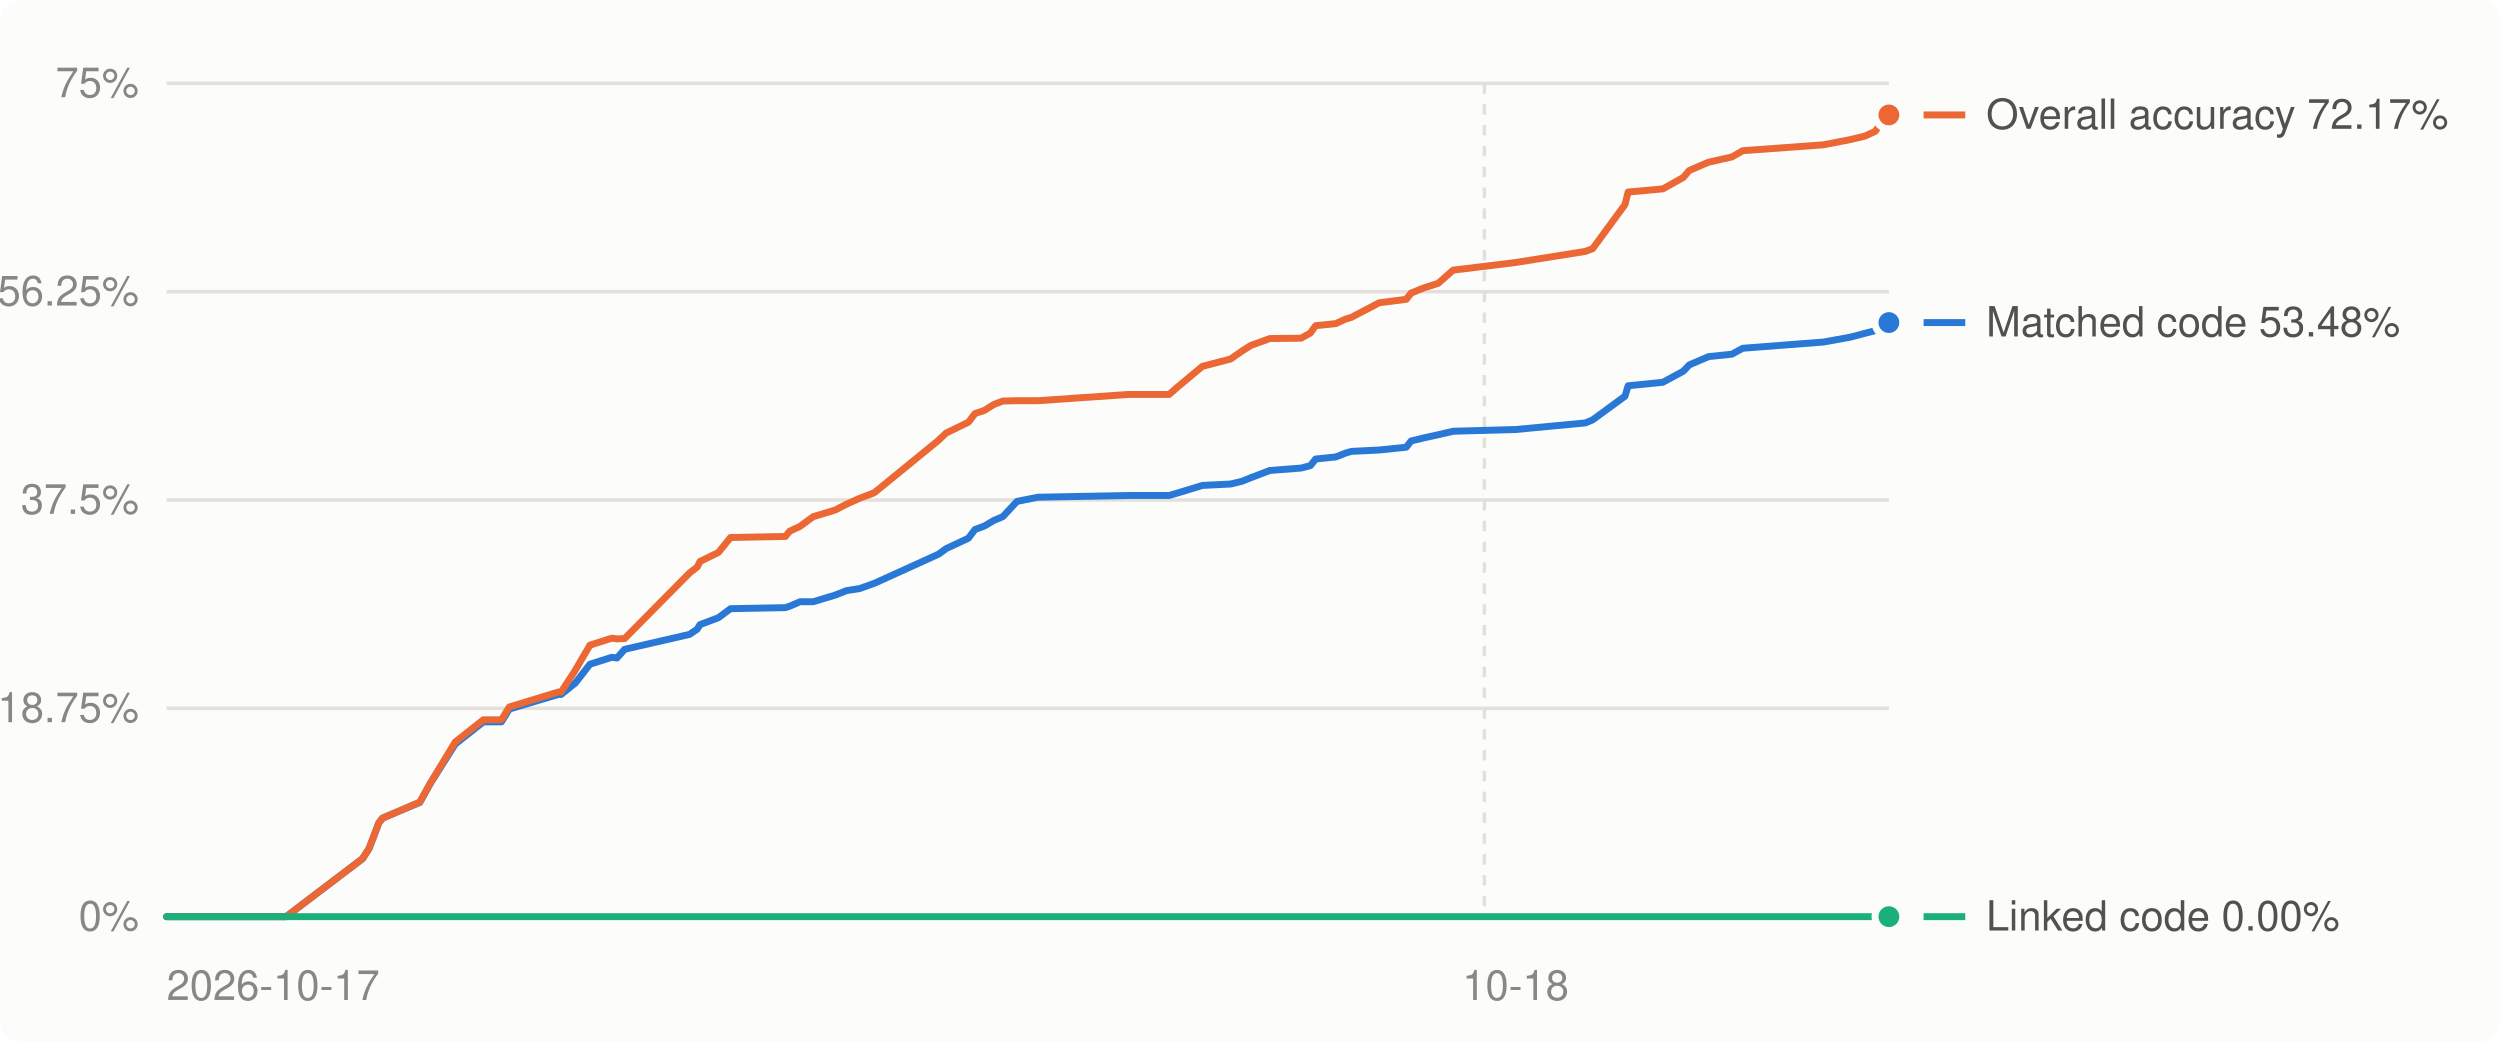
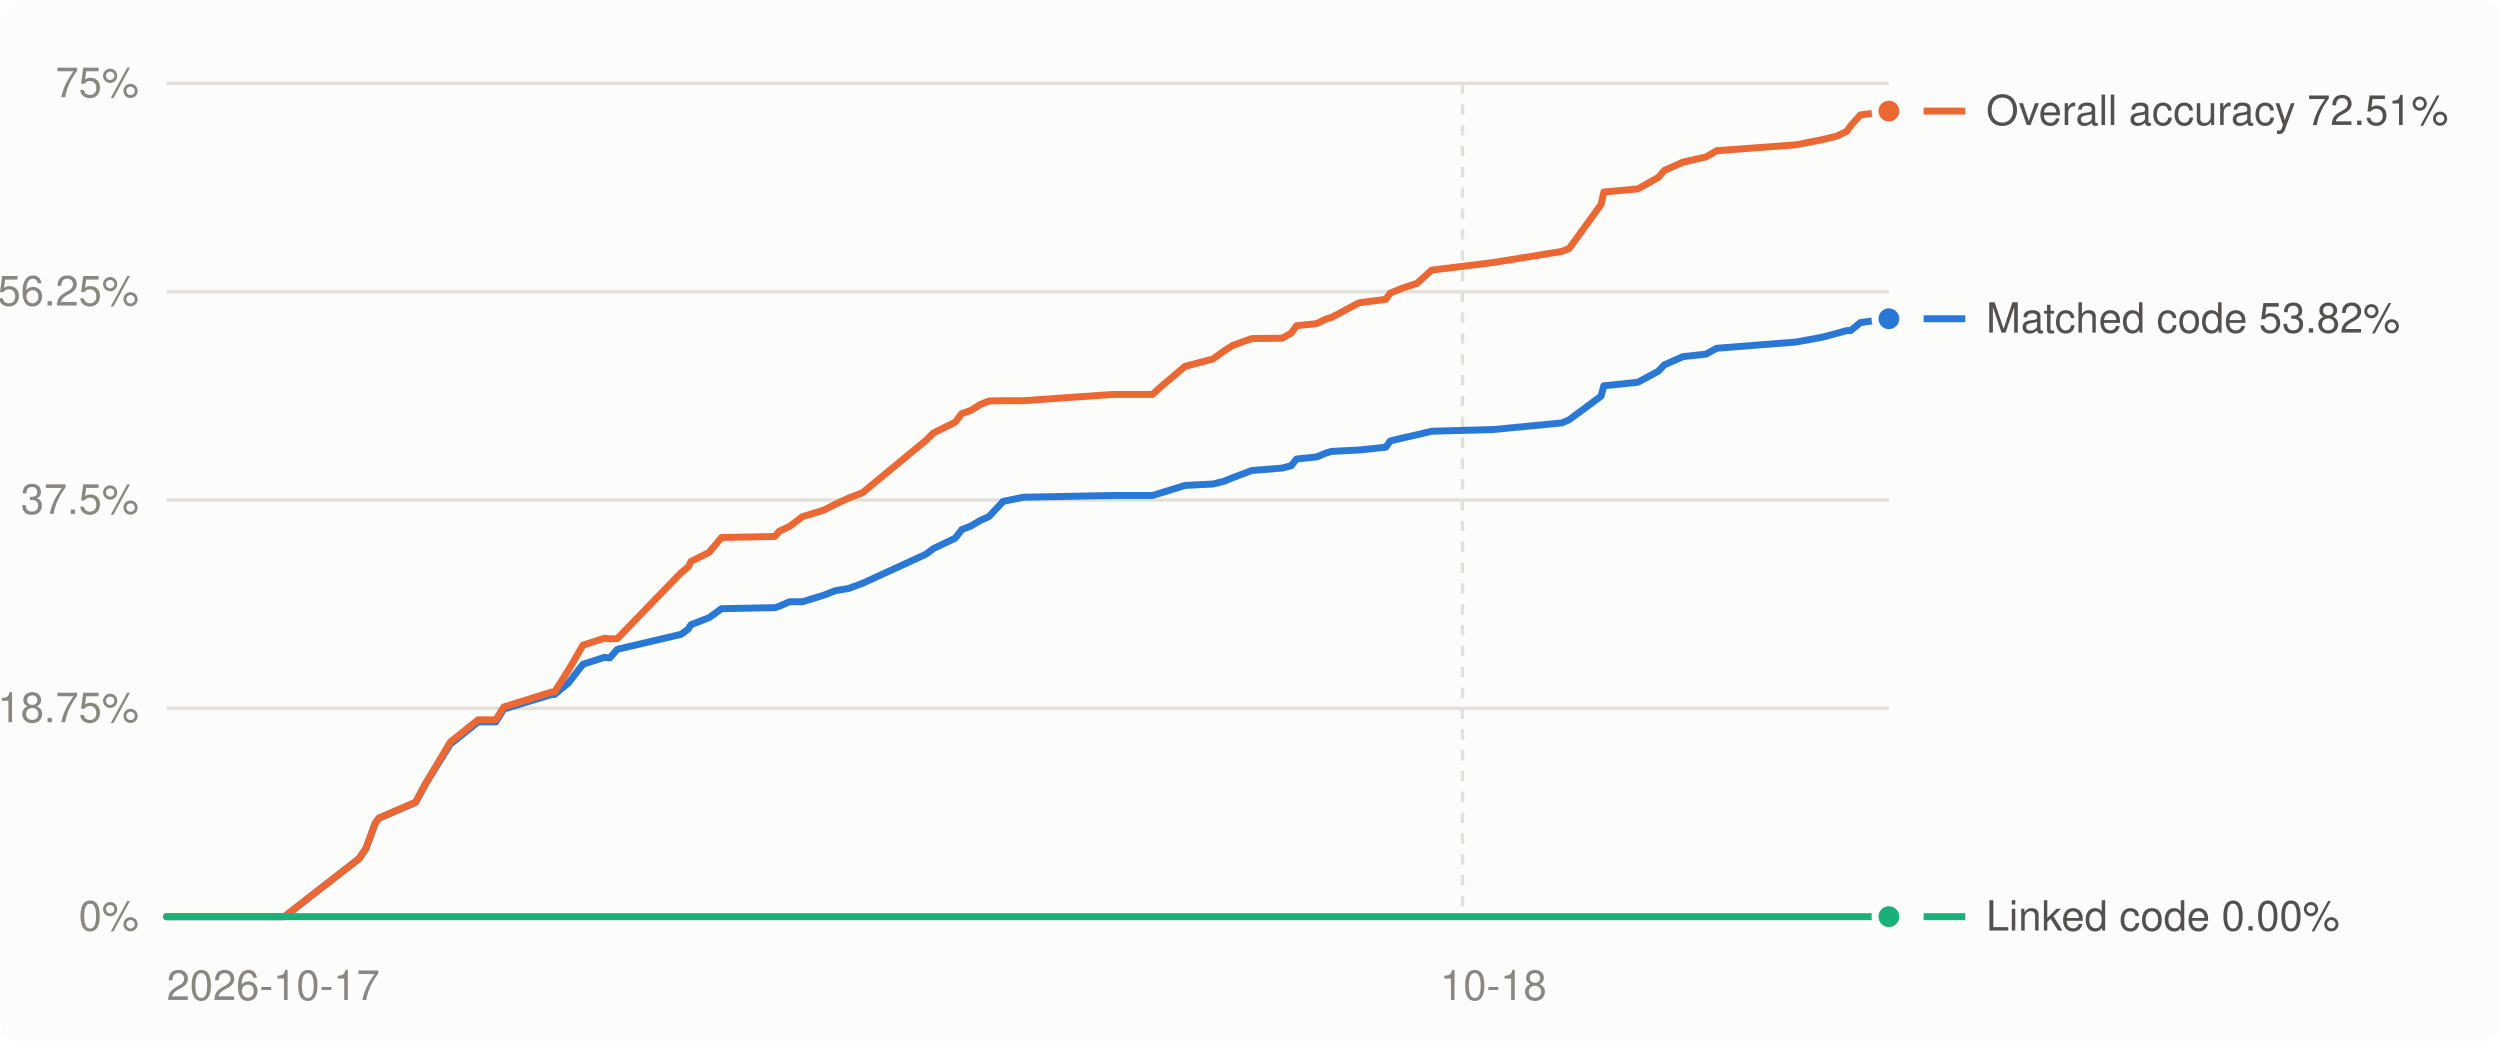
<svg xmlns="http://www.w3.org/2000/svg" viewBox="0 0 720 300" width="720" height="300" role="img" aria-label="Decompilation progress over time">
  <style>
.bg{fill:#fcfcfb}.grid{stroke:#e1e0d9}.muted{fill:#898781}.lbl{fill:#52514e}.ln0{stroke:#2a78d6}.dot0{fill:#2a78d6;stroke:#fcfcfb}.ln1{stroke:#eb6834}.dot1{fill:#eb6834;stroke:#fcfcfb}.ln2{stroke:#1baf7a}.dot2{fill:#1baf7a;stroke:#fcfcfb}
@media (prefers-color-scheme: dark){.bg{fill:#1a1a19}.grid{stroke:#2c2c2a}.muted{fill:#898781}.lbl{fill:#c3c2b7}.ln0{stroke:#3987e5}.dot0{fill:#3987e5;stroke:#1a1a19}.ln1{stroke:#d95926}.dot1{fill:#d95926;stroke:#1a1a19}.ln2{stroke:#199e70}.dot2{fill:#199e70;stroke:#1a1a19}}
text{font:12px -apple-system,BlinkMacSystemFont,'Segoe UI',Helvetica,Arial,sans-serif}
</style>
  <rect class="bg" width="720" height="300" rx="6" />
  <line x1="48" x2="544" y1="264.0" y2="264.0" class="grid" stroke-width="1" />
  <text x="40" y="268.0" class="muted" text-anchor="end">0%</text>
  <line x1="48" x2="544" y1="204.0" y2="204.0" class="grid" stroke-width="1" />
  <text x="40" y="208.0" class="muted" text-anchor="end">18.75%</text>
  <line x1="48" x2="544" y1="144.0" y2="144.0" class="grid" stroke-width="1" />
  <text x="40" y="148.0" class="muted" text-anchor="end">37.5%</text>
  <line x1="48" x2="544" y1="84.0" y2="84.0" class="grid" stroke-width="1" />
  <text x="40" y="88.0" class="muted" text-anchor="end">56.25%</text>
  <line x1="48" x2="544" y1="24.0" y2="24.0" class="grid" stroke-width="1" />
  <text x="40" y="28.0" class="muted" text-anchor="end">75%</text>
-   <line x1="427.5" x2="427.5" y1="24" y2="264" class="grid" stroke-width="1" stroke-dasharray="3 3" />
+   <line x1="421.2" x2="421.2" y1="24" y2="264" class="grid" stroke-width="1" stroke-dasharray="3 3" />
  <text class="muted" x="48.0" y="288" text-anchor="start">2026-10-17</text>
-   <text class="muted" x="436.5" y="288" text-anchor="middle">10-18</text>
-   <polyline points="48.0,264.0 82.4,264.0 104.4,247.3 106.3,244.4 109.1,237.0 110.2,235.6 120.9,231.1 123.9,225.7 131.1,214.3 139.2,207.9 144.4,207.9 146.7,204.2 160.8,200.0 161.6,200.0 165.7,196.7 169.9,191.3 176.2,189.3 177.7,189.5 179.9,187.0 198.6,182.7 200.8,181.2 201.6,179.9 206.9,177.9 210.4,175.3 226.2,175.0 227.4,174.6 230.4,173.3 234.2,173.3 240.5,171.4 243.8,170.1 247.6,169.5 251.8,168.0 270.3,159.6 272.5,158.0 278.9,155.0 280.8,152.5 283.5,151.5 286.2,149.9 288.8,148.8 292.9,144.4 298.9,143.2 325.0,142.7 336.7,142.7 339.1,142.0 346.3,139.8 354.4,139.4 357.7,138.6 360.2,137.6 365.7,135.5 374.7,134.8 377.4,134.1 378.9,132.2 384.7,131.6 387.5,130.5 389.2,130.0 397.2,129.6 405.0,128.8 406.4,127.0 410.1,126.1 414.2,125.2 418.5,124.2 436.5,123.7 456.6,121.8 458.7,120.9 468.0,114.1 468.9,111.1 478.9,110.1 484.8,106.9 486.5,105.1 492.1,102.7 498.8,102.0 501.9,100.3 525.2,98.5 532.9,97.1 537.1,96.0 540.1,95.2 541.2,95.2 544.0,92.9" fill="none" class="ln0" stroke-width="2" stroke-linejoin="round" stroke-linecap="round" />
-   <polyline points="48.0,264.0 82.4,264.0 104.4,247.3 106.3,244.3 109.1,237.0 110.2,235.6 120.9,231.0 123.9,225.6 131.1,213.7 139.2,207.3 144.4,207.3 146.7,203.6 160.8,199.3 161.6,199.3 165.7,193.0 169.9,185.8 176.2,183.8 177.7,184.0 179.9,183.9 198.6,165.0 200.8,163.3 201.6,161.7 206.9,159.1 210.4,154.8 226.2,154.5 227.4,153.0 230.4,151.6 234.2,148.8 240.5,146.9 243.8,145.2 247.6,143.5 251.8,141.9 270.3,126.8 272.5,124.7 278.9,121.6 280.8,119.1 283.5,118.2 286.2,116.5 288.8,115.5 292.9,115.4 298.9,115.4 325.0,113.6 336.7,113.6 339.1,111.5 346.3,105.5 354.4,103.4 357.7,101.1 360.2,99.5 365.7,97.5 374.7,97.4 377.4,95.9 378.9,93.8 384.7,93.2 387.5,91.9 389.2,91.4 397.2,87.2 405.0,86.2 406.4,84.4 410.1,82.9 414.2,81.6 418.5,77.8 436.5,75.6 456.6,72.4 458.7,71.6 468.0,58.9 468.9,55.3 478.9,54.4 484.8,51.1 486.5,49.1 492.1,46.7 498.8,45.2 501.9,43.4 525.2,41.7 532.9,40.2 537.1,39.2 540.1,37.8 541.2,36.2 544.0,33.1" fill="none" class="ln1" stroke-width="2" stroke-linejoin="round" stroke-linecap="round" />
-   <polyline points="48.0,264.0 82.4,264.0 104.4,264.0 106.3,264.0 109.1,264.0 110.2,264.0 120.9,264.0 123.9,264.0 131.1,264.0 139.2,264.0 144.4,264.0 146.7,264.0 160.8,264.0 161.6,264.0 165.7,264.0 169.9,264.0 176.2,264.0 177.7,264.0 179.9,264.0 198.6,264.0 200.8,264.0 201.6,264.0 206.9,264.0 210.4,264.0 226.2,264.0 227.4,264.0 230.4,264.0 234.2,264.0 240.5,264.0 243.8,264.0 247.6,264.0 251.8,264.0 270.3,264.0 272.5,264.0 278.9,264.0 280.8,264.0 283.5,264.0 286.2,264.0 288.8,264.0 292.9,264.0 298.9,264.0 325.0,264.0 336.7,264.0 339.1,264.0 346.3,264.0 354.4,264.0 357.7,264.0 360.2,264.0 365.7,264.0 374.7,264.0 377.4,264.0 378.9,264.0 384.7,264.0 387.5,264.0 389.2,264.0 397.2,264.0 405.0,264.0 406.4,264.0 410.1,264.0 414.2,264.0 418.5,264.0 436.5,264.0 456.6,264.0 458.7,264.0 468.0,264.0 468.9,264.0 478.9,264.0 484.8,264.0 486.5,264.0 492.1,264.0 498.8,264.0 501.9,264.0 525.2,264.0 532.9,264.0 537.1,264.0 540.1,264.0 541.2,264.0 544.0,264.0" fill="none" class="ln2" stroke-width="2" stroke-linejoin="round" stroke-linecap="round" />
-   <circle cx="544.0" cy="92.9" r="4" class="dot0" stroke-width="2" />
-   <circle cx="544.0" cy="33.1" r="4" class="dot1" stroke-width="2" />
+   <text class="muted" x="430.1" y="288" text-anchor="middle">10-18</text>
+   <polyline points="48.0,264.0 81.9,264.0 103.4,247.3 105.4,244.4 108.1,237.0 109.2,235.6 119.7,231.1 122.6,225.7 129.7,214.3 137.7,207.9 142.8,207.9 145.1,204.2 158.9,200.0 159.7,200.0 163.7,196.7 167.9,191.3 174.1,189.3 175.6,189.5 177.8,187.0 196.1,182.7 198.2,181.2 199.0,179.9 204.2,177.9 207.8,175.3 223.2,175.0 224.4,174.6 227.4,173.3 231.1,173.3 237.3,171.4 240.6,170.1 244.3,169.5 248.4,168.0 266.7,159.6 268.8,158.0 275.1,155.0 277.0,152.5 279.6,151.5 282.3,149.9 284.8,148.8 288.9,144.4 294.7,143.2 320.4,142.7 331.9,142.7 334.2,142.0 341.3,139.8 349.3,139.4 352.5,138.6 355.0,137.6 360.5,135.5 369.3,134.8 371.9,134.1 373.4,132.2 379.2,131.6 381.8,130.5 383.5,130.0 391.4,129.6 399.1,128.8 400.4,127.0 404.1,126.1 408.1,125.2 412.3,124.2 430.1,123.7 449.8,121.8 451.9,120.9 461.1,114.1 461.9,111.1 471.7,110.1 477.6,106.9 479.3,105.1 484.7,102.7 491.3,102.0 494.4,100.3 517.3,98.5 524.9,97.1 529.0,96.0 531.9,95.2 533.0,95.2 535.8,92.9 544.0,91.8" fill="none" class="ln0" stroke-width="2" stroke-linejoin="round" stroke-linecap="round" />
+   <polyline points="48.0,264.0 81.9,264.0 103.4,247.3 105.4,244.3 108.1,237.0 109.2,235.6 119.7,231.0 122.6,225.6 129.7,213.7 137.7,207.3 142.8,207.3 145.1,203.6 158.9,199.3 159.7,199.3 163.7,193.0 167.9,185.8 174.1,183.8 175.6,184.0 177.8,183.9 196.1,165.0 198.2,163.3 199.0,161.7 204.2,159.1 207.8,154.8 223.2,154.5 224.4,153.0 227.4,151.6 231.1,148.8 237.3,146.9 240.6,145.2 244.3,143.5 248.4,141.9 266.7,126.8 268.8,124.7 275.1,121.6 277.0,119.1 279.6,118.2 282.3,116.5 284.8,115.5 288.9,115.4 294.7,115.4 320.4,113.6 331.9,113.6 334.2,111.5 341.3,105.5 349.3,103.4 352.5,101.1 355.0,99.5 360.5,97.5 369.3,97.4 371.9,95.9 373.4,93.8 379.2,93.2 381.8,91.9 383.5,91.4 391.4,87.2 399.1,86.2 400.4,84.4 404.1,82.9 408.1,81.6 412.3,77.8 430.1,75.6 449.8,72.4 451.9,71.6 461.1,58.9 461.9,55.3 471.7,54.4 477.6,51.1 479.3,49.1 484.7,46.7 491.3,45.2 494.4,43.4 517.3,41.7 524.9,40.2 529.0,39.2 531.9,37.8 533.0,36.2 535.8,33.1 544.0,32.0" fill="none" class="ln1" stroke-width="2" stroke-linejoin="round" stroke-linecap="round" />
+   <polyline points="48.0,264.0 81.9,264.0 103.4,264.0 105.4,264.0 108.1,264.0 109.2,264.0 119.7,264.0 122.6,264.0 129.7,264.0 137.7,264.0 142.8,264.0 145.1,264.0 158.9,264.0 159.7,264.0 163.7,264.0 167.9,264.0 174.1,264.0 175.6,264.0 177.8,264.0 196.1,264.0 198.2,264.0 199.0,264.0 204.2,264.0 207.8,264.0 223.2,264.0 224.4,264.0 227.4,264.0 231.1,264.0 237.3,264.0 240.6,264.0 244.3,264.0 248.4,264.0 266.7,264.0 268.8,264.0 275.1,264.0 277.0,264.0 279.6,264.0 282.3,264.0 284.8,264.0 288.9,264.0 294.7,264.0 320.4,264.0 331.9,264.0 334.2,264.0 341.3,264.0 349.3,264.0 352.5,264.0 355.0,264.0 360.5,264.0 369.3,264.0 371.9,264.0 373.4,264.0 379.2,264.0 381.8,264.0 383.5,264.0 391.4,264.0 399.1,264.0 400.4,264.0 404.1,264.0 408.1,264.0 412.3,264.0 430.1,264.0 449.8,264.0 451.9,264.0 461.1,264.0 461.9,264.0 471.7,264.0 477.6,264.0 479.3,264.0 484.7,264.0 491.3,264.0 494.4,264.0 517.3,264.0 524.9,264.0 529.0,264.0 531.9,264.0 533.0,264.0 535.8,264.0 544.0,264.0" fill="none" class="ln2" stroke-width="2" stroke-linejoin="round" stroke-linecap="round" />
+   <circle cx="544.0" cy="91.8" r="4" class="dot0" stroke-width="2" />
+   <circle cx="544.0" cy="32.0" r="4" class="dot1" stroke-width="2" />
  <circle cx="544.0" cy="264.0" r="4" class="dot2" stroke-width="2" />
  <line x1="554" x2="566" y1="264.0" y2="264.0" class="ln2" stroke-width="2" />
  <text class="lbl" x="572" y="268.0">Linked code 0.00%</text>
-   <line x1="554" x2="566" y1="92.9" y2="92.9" class="ln0" stroke-width="2" />
-   <text class="lbl" x="572" y="96.9">Matched code 53.48%</text>
-   <line x1="554" x2="566" y1="33.1" y2="33.1" class="ln1" stroke-width="2" />
-   <text class="lbl" x="572" y="37.1">Overall accuracy 72.17%</text>
+   <line x1="554" x2="566" y1="91.8" y2="91.8" class="ln0" stroke-width="2" />
+   <text class="lbl" x="572" y="95.8">Matched code 53.82%</text>
+   <line x1="554" x2="566" y1="32.0" y2="32.0" class="ln1" stroke-width="2" />
+   <text class="lbl" x="572" y="36.0">Overall accuracy 72.51%</text>
</svg>
